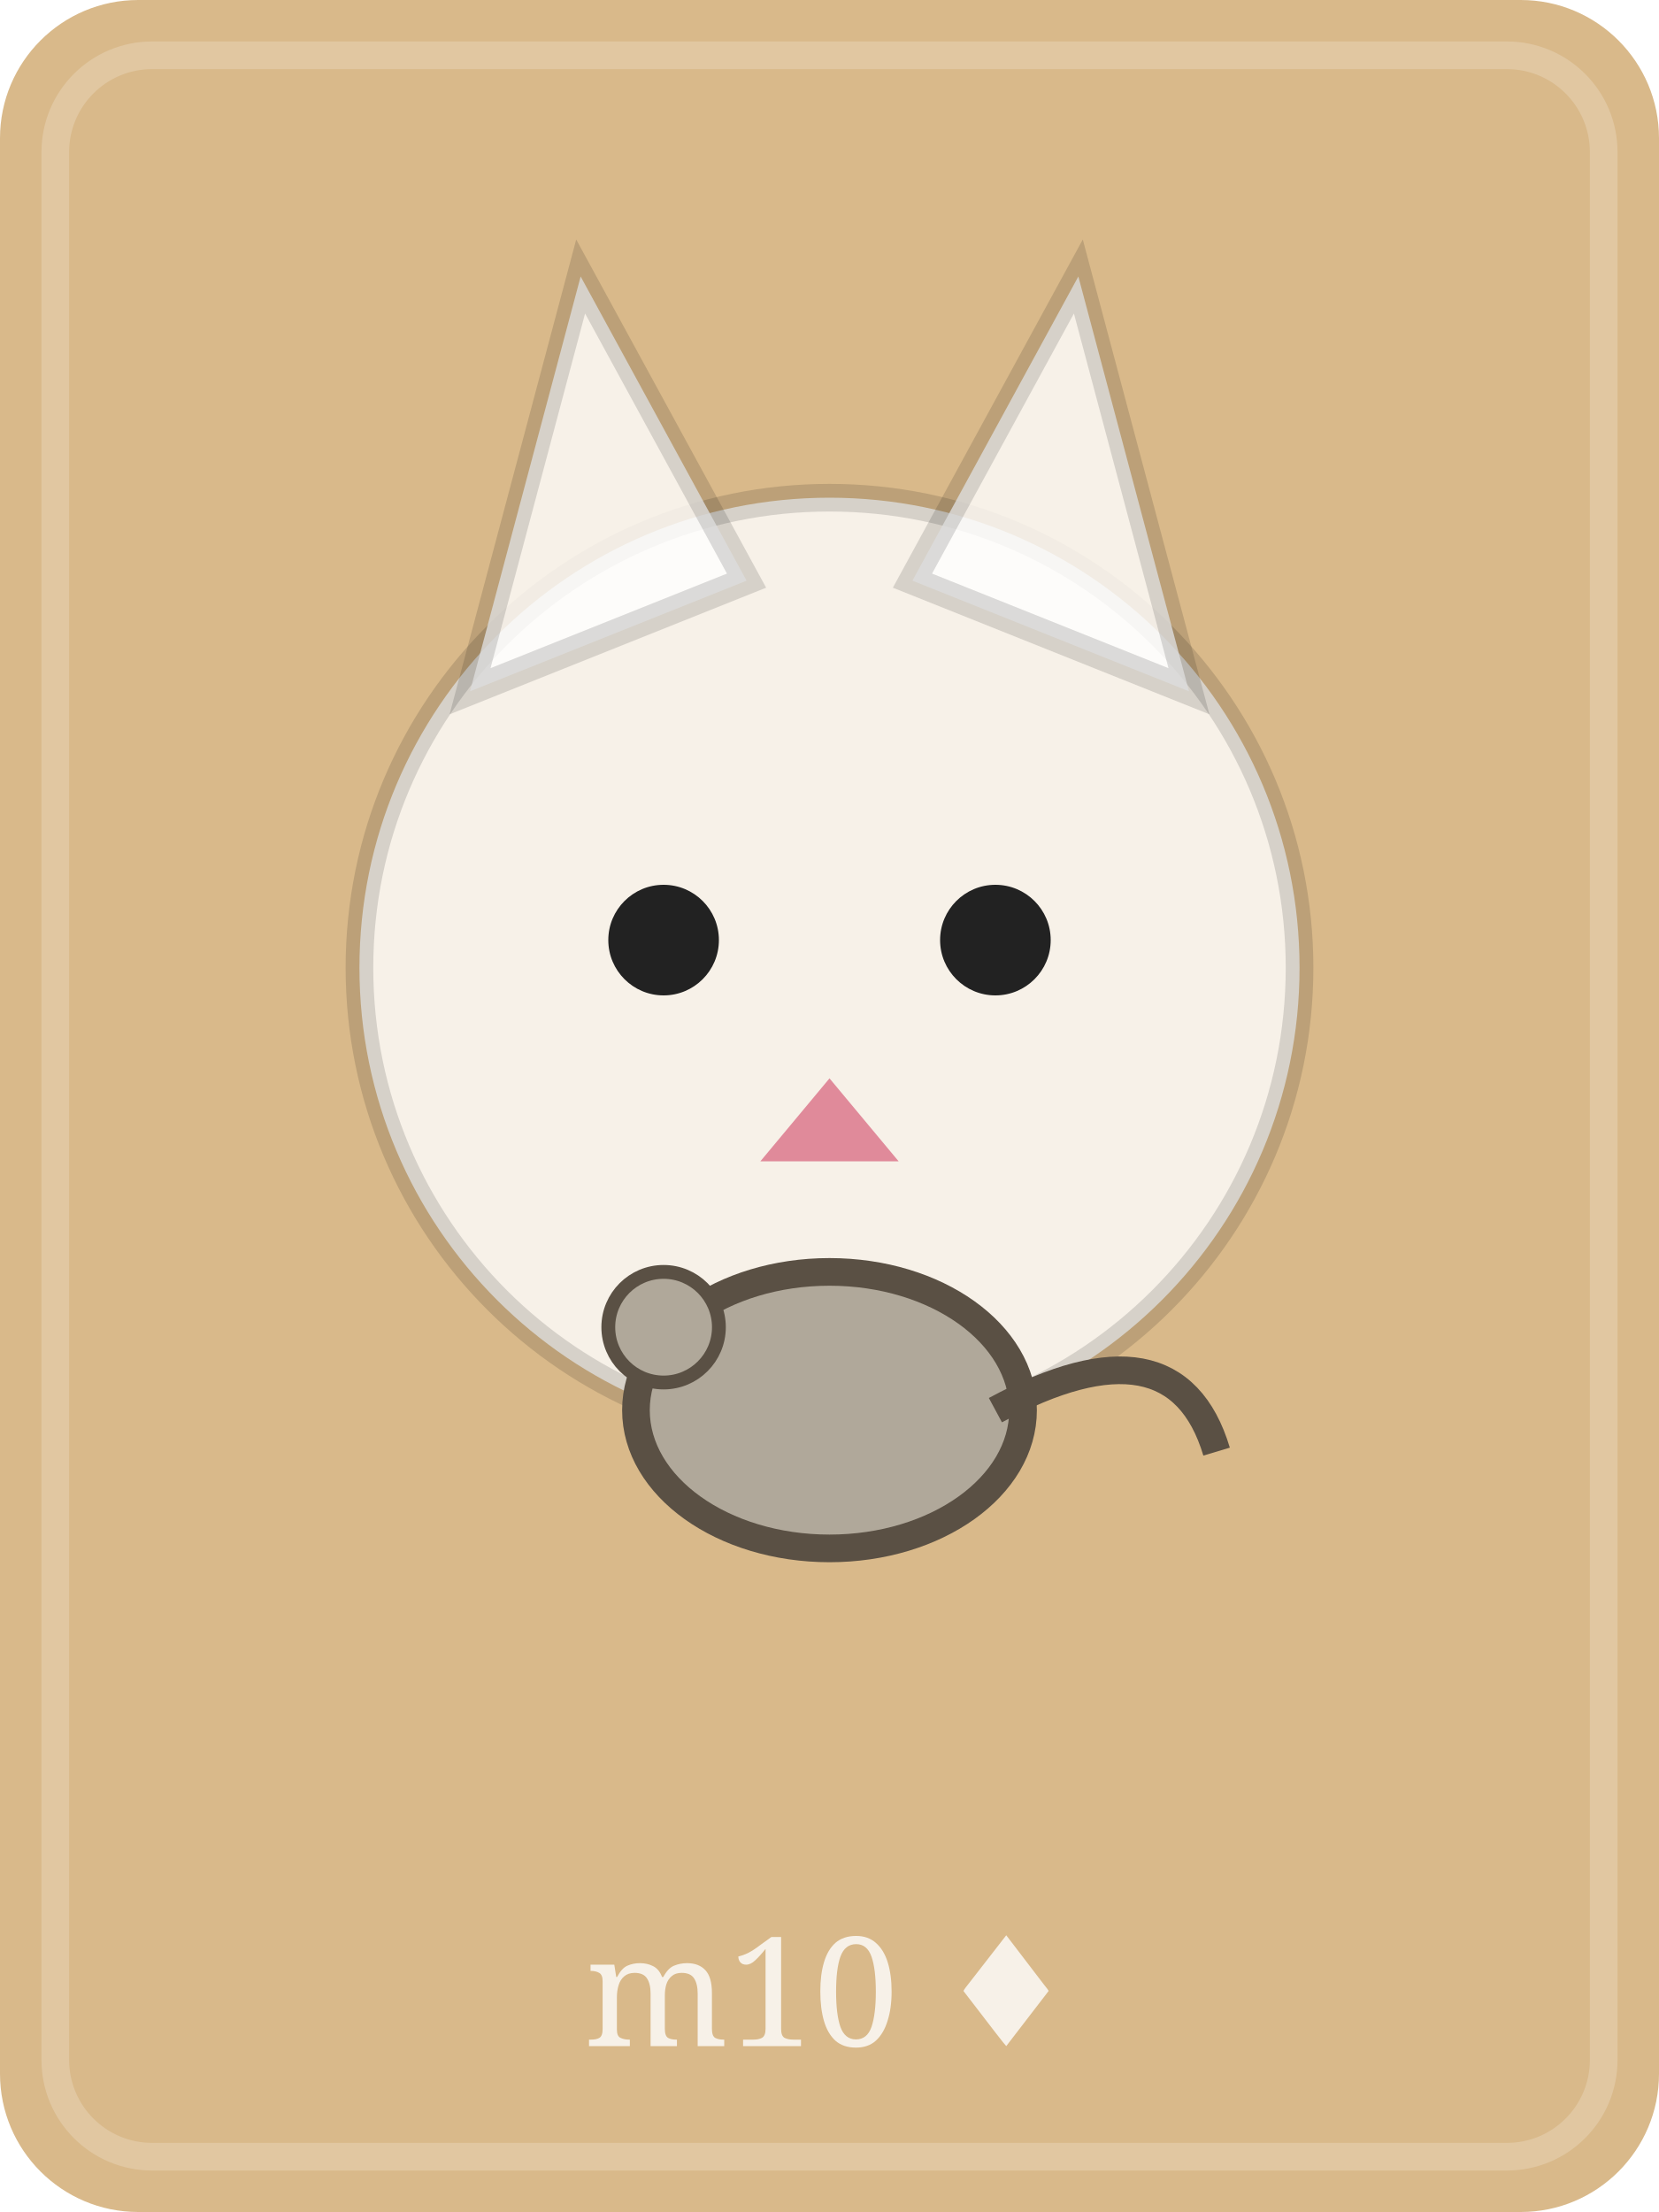
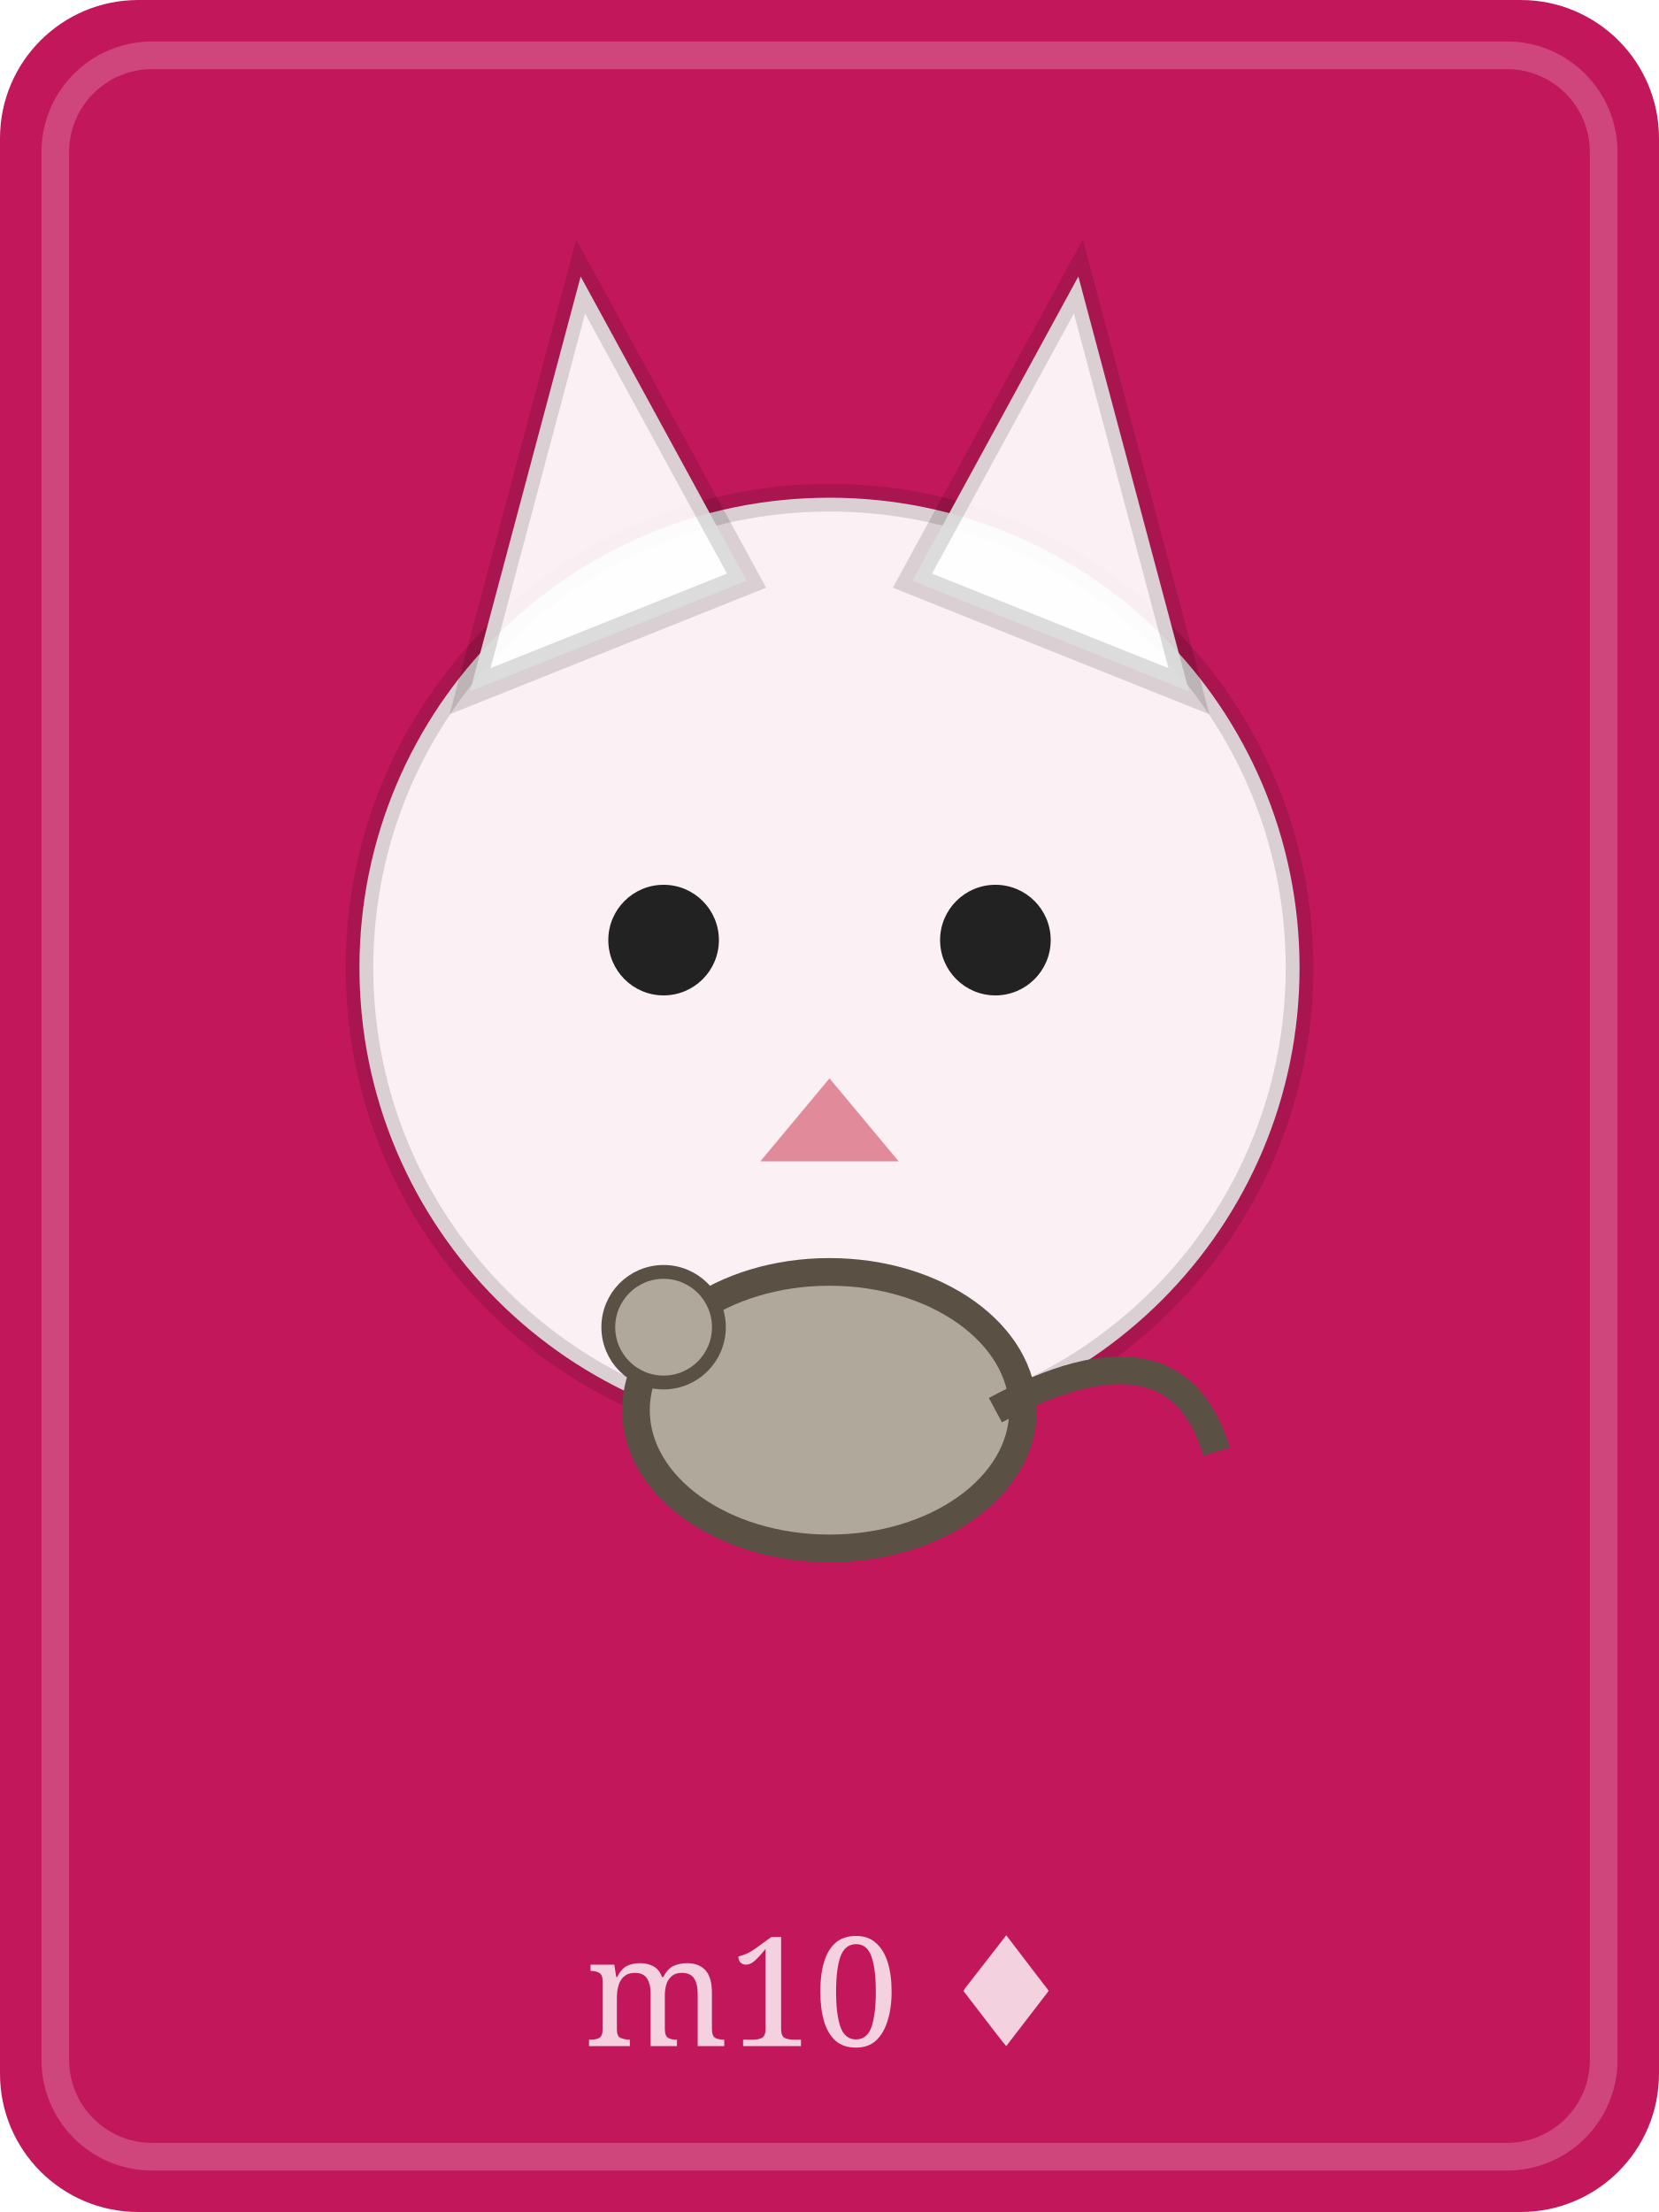
<svg xmlns="http://www.w3.org/2000/svg" viewBox="0 0 120 160">
-   <rect width="120" height="160" rx="10" fill="#d9b98a" />
+   <rect width="120" height="160" rx="10" fill="#c2185b" />
  <rect x="4" y="4" width="112" height="152" rx="7" fill="none" stroke="#ffffff33" stroke-width="2" />
-   <circle cx="60" cy="70" r="34" fill="#ffffffcc" stroke="#00000022" stroke-width="2" />
-   <polygon points="34,50 42,20 54,42" fill="#ffffffcc" stroke="#00000022" stroke-width="2" />
-   <polygon points="86,50 78,20 66,42" fill="#ffffffcc" stroke="#00000022" stroke-width="2" />
+   <circle cx="60" cy="70" r="34" fill="#ffffffee" stroke="#00000022" stroke-width="2" />
+   <polygon points="34,50 42,20 54,42" fill="#ffffffee" stroke="#00000022" stroke-width="2" />
+   <polygon points="86,50 78,20 66,42" fill="#ffffffee" stroke="#00000022" stroke-width="2" />
  <circle cx="48" cy="68" r="4" fill="#222" />
  <circle cx="72" cy="68" r="4" fill="#222" />
  <polygon points="60,78 55,84 65,84" fill="#e08a9a" />
  <ellipse cx="60" cy="102" rx="14" ry="10" fill="#b0a89a" stroke="#5a5044" stroke-width="2" />
  <circle cx="48" cy="96" r="4" fill="#b0a89a" stroke="#5a5044" stroke-width="1" />
  <path d="M72,102 Q85,95 88,105" stroke="#5a5044" stroke-width="2" fill="none" />
  <text x="60" y="148" font-family="Georgia,serif" font-size="11" fill="#ffffffcc" text-anchor="middle">m10 ♦</text>
</svg>
